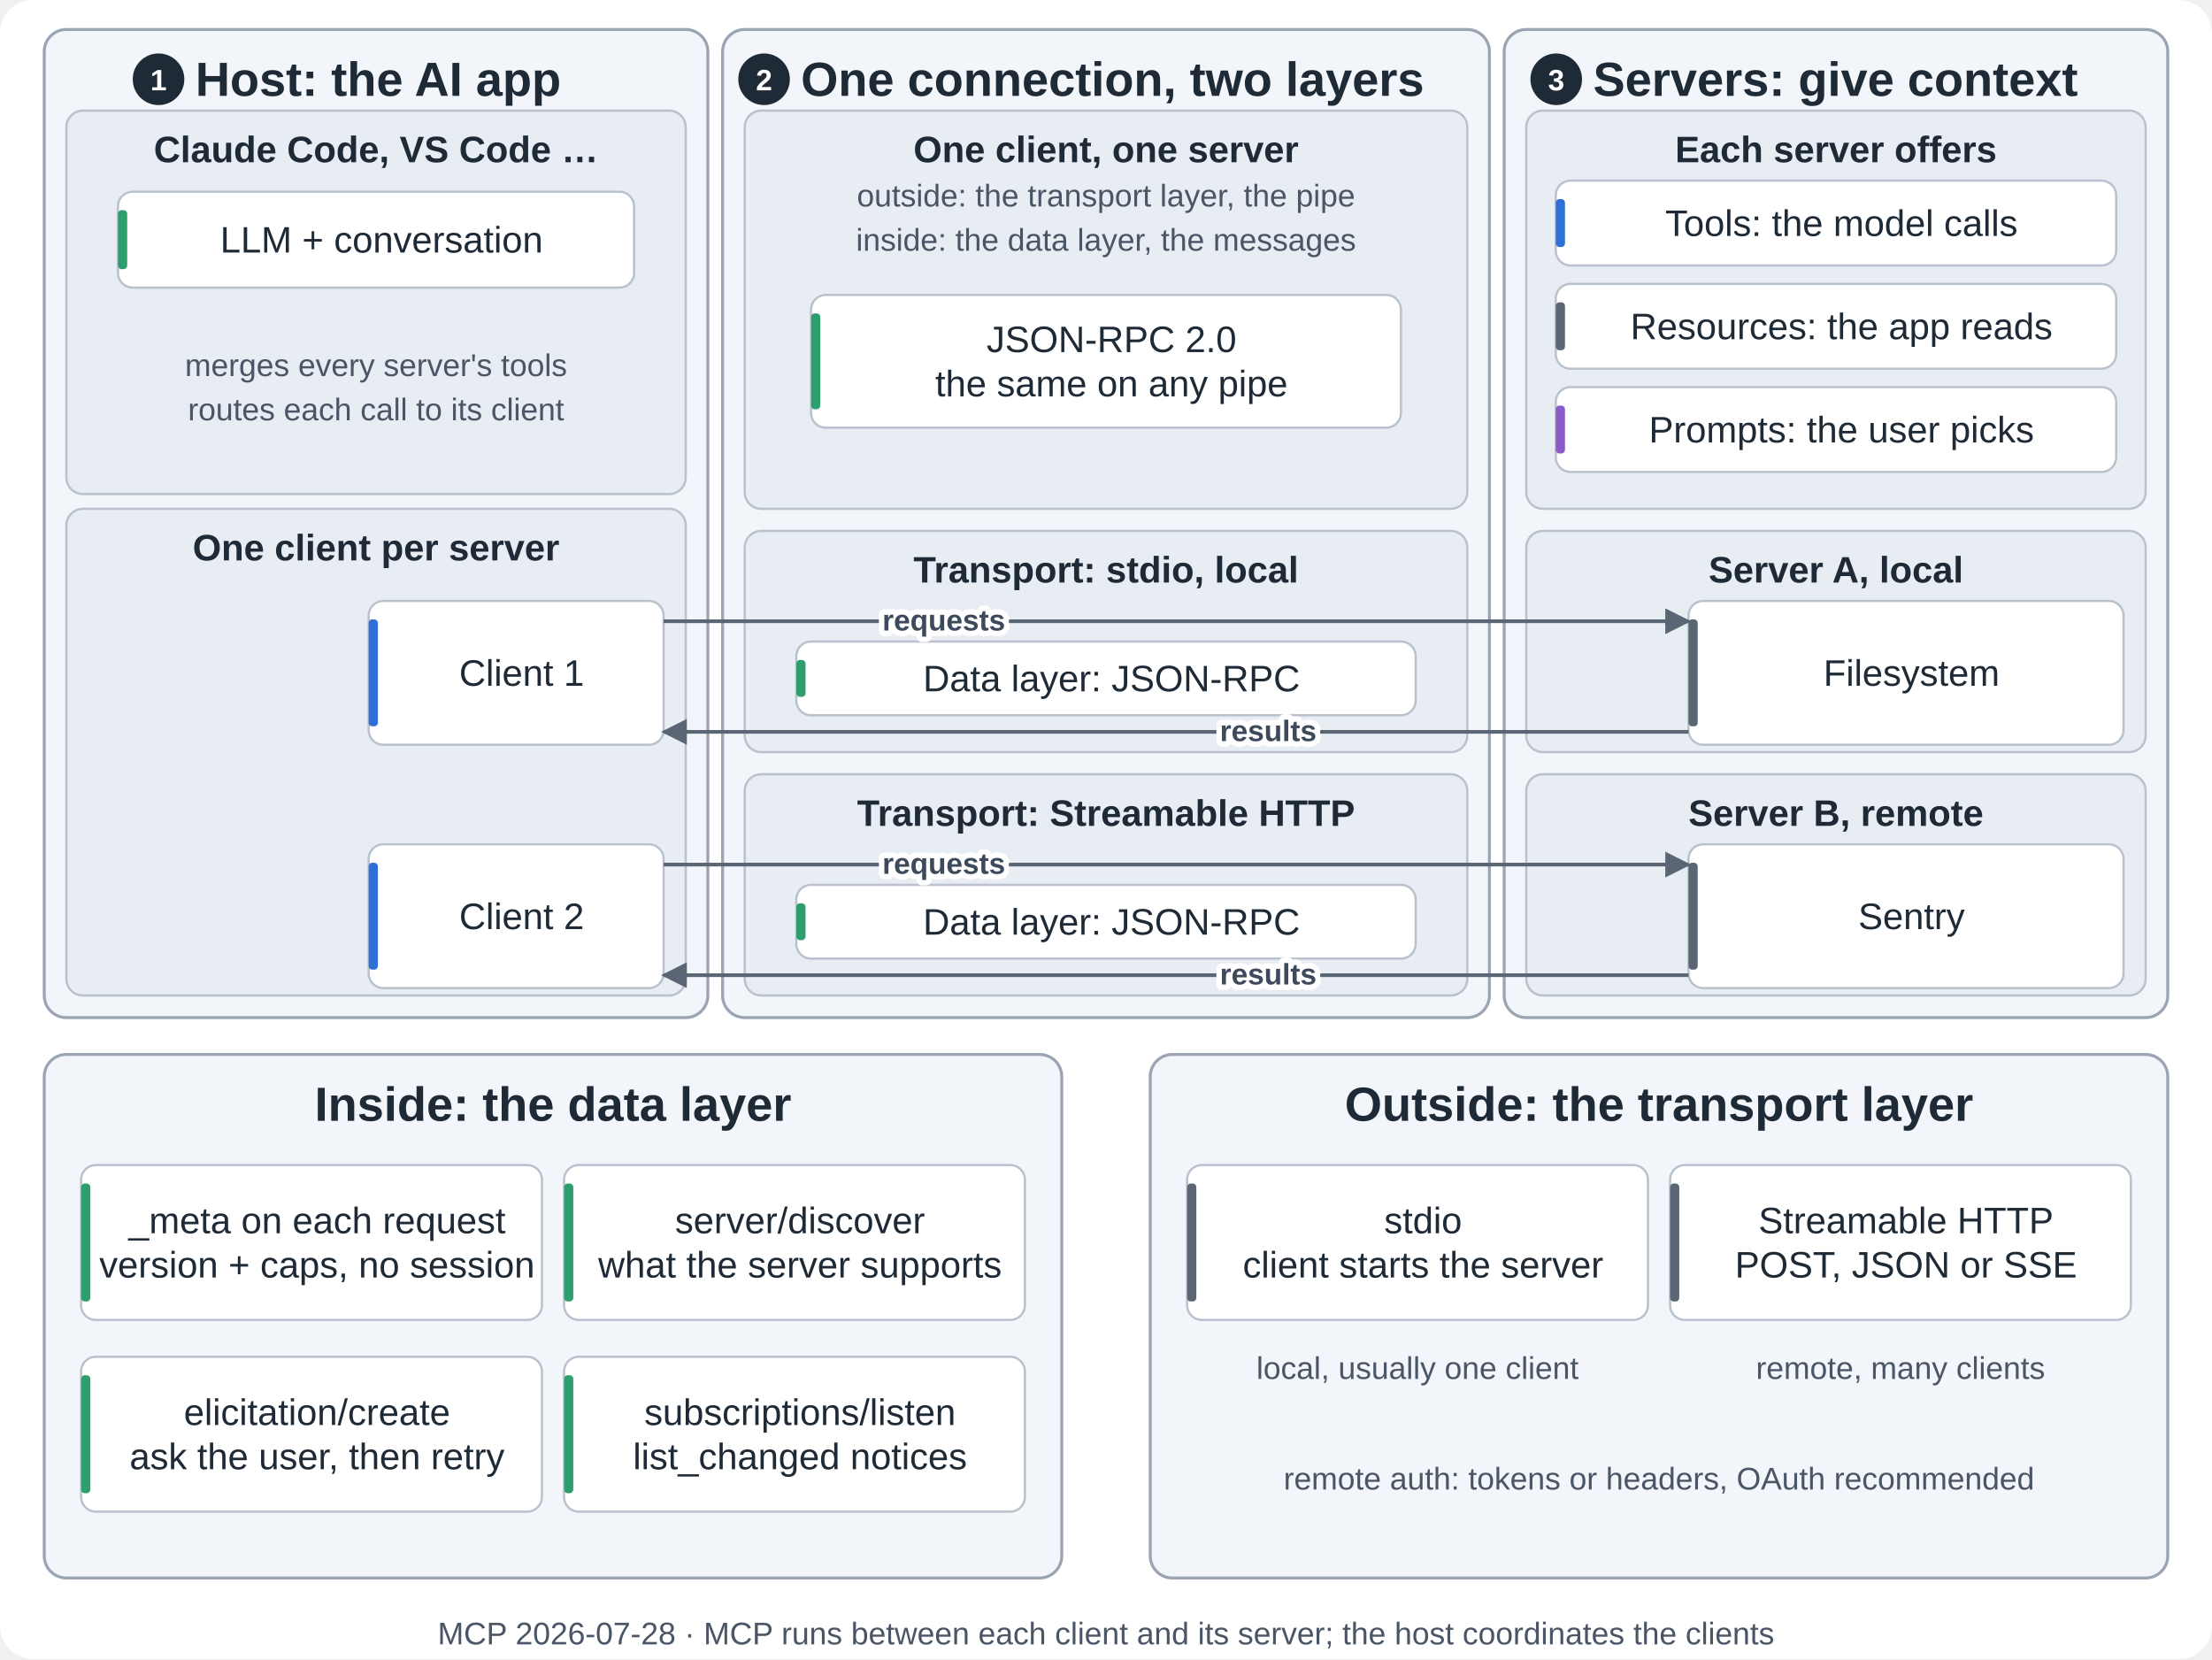
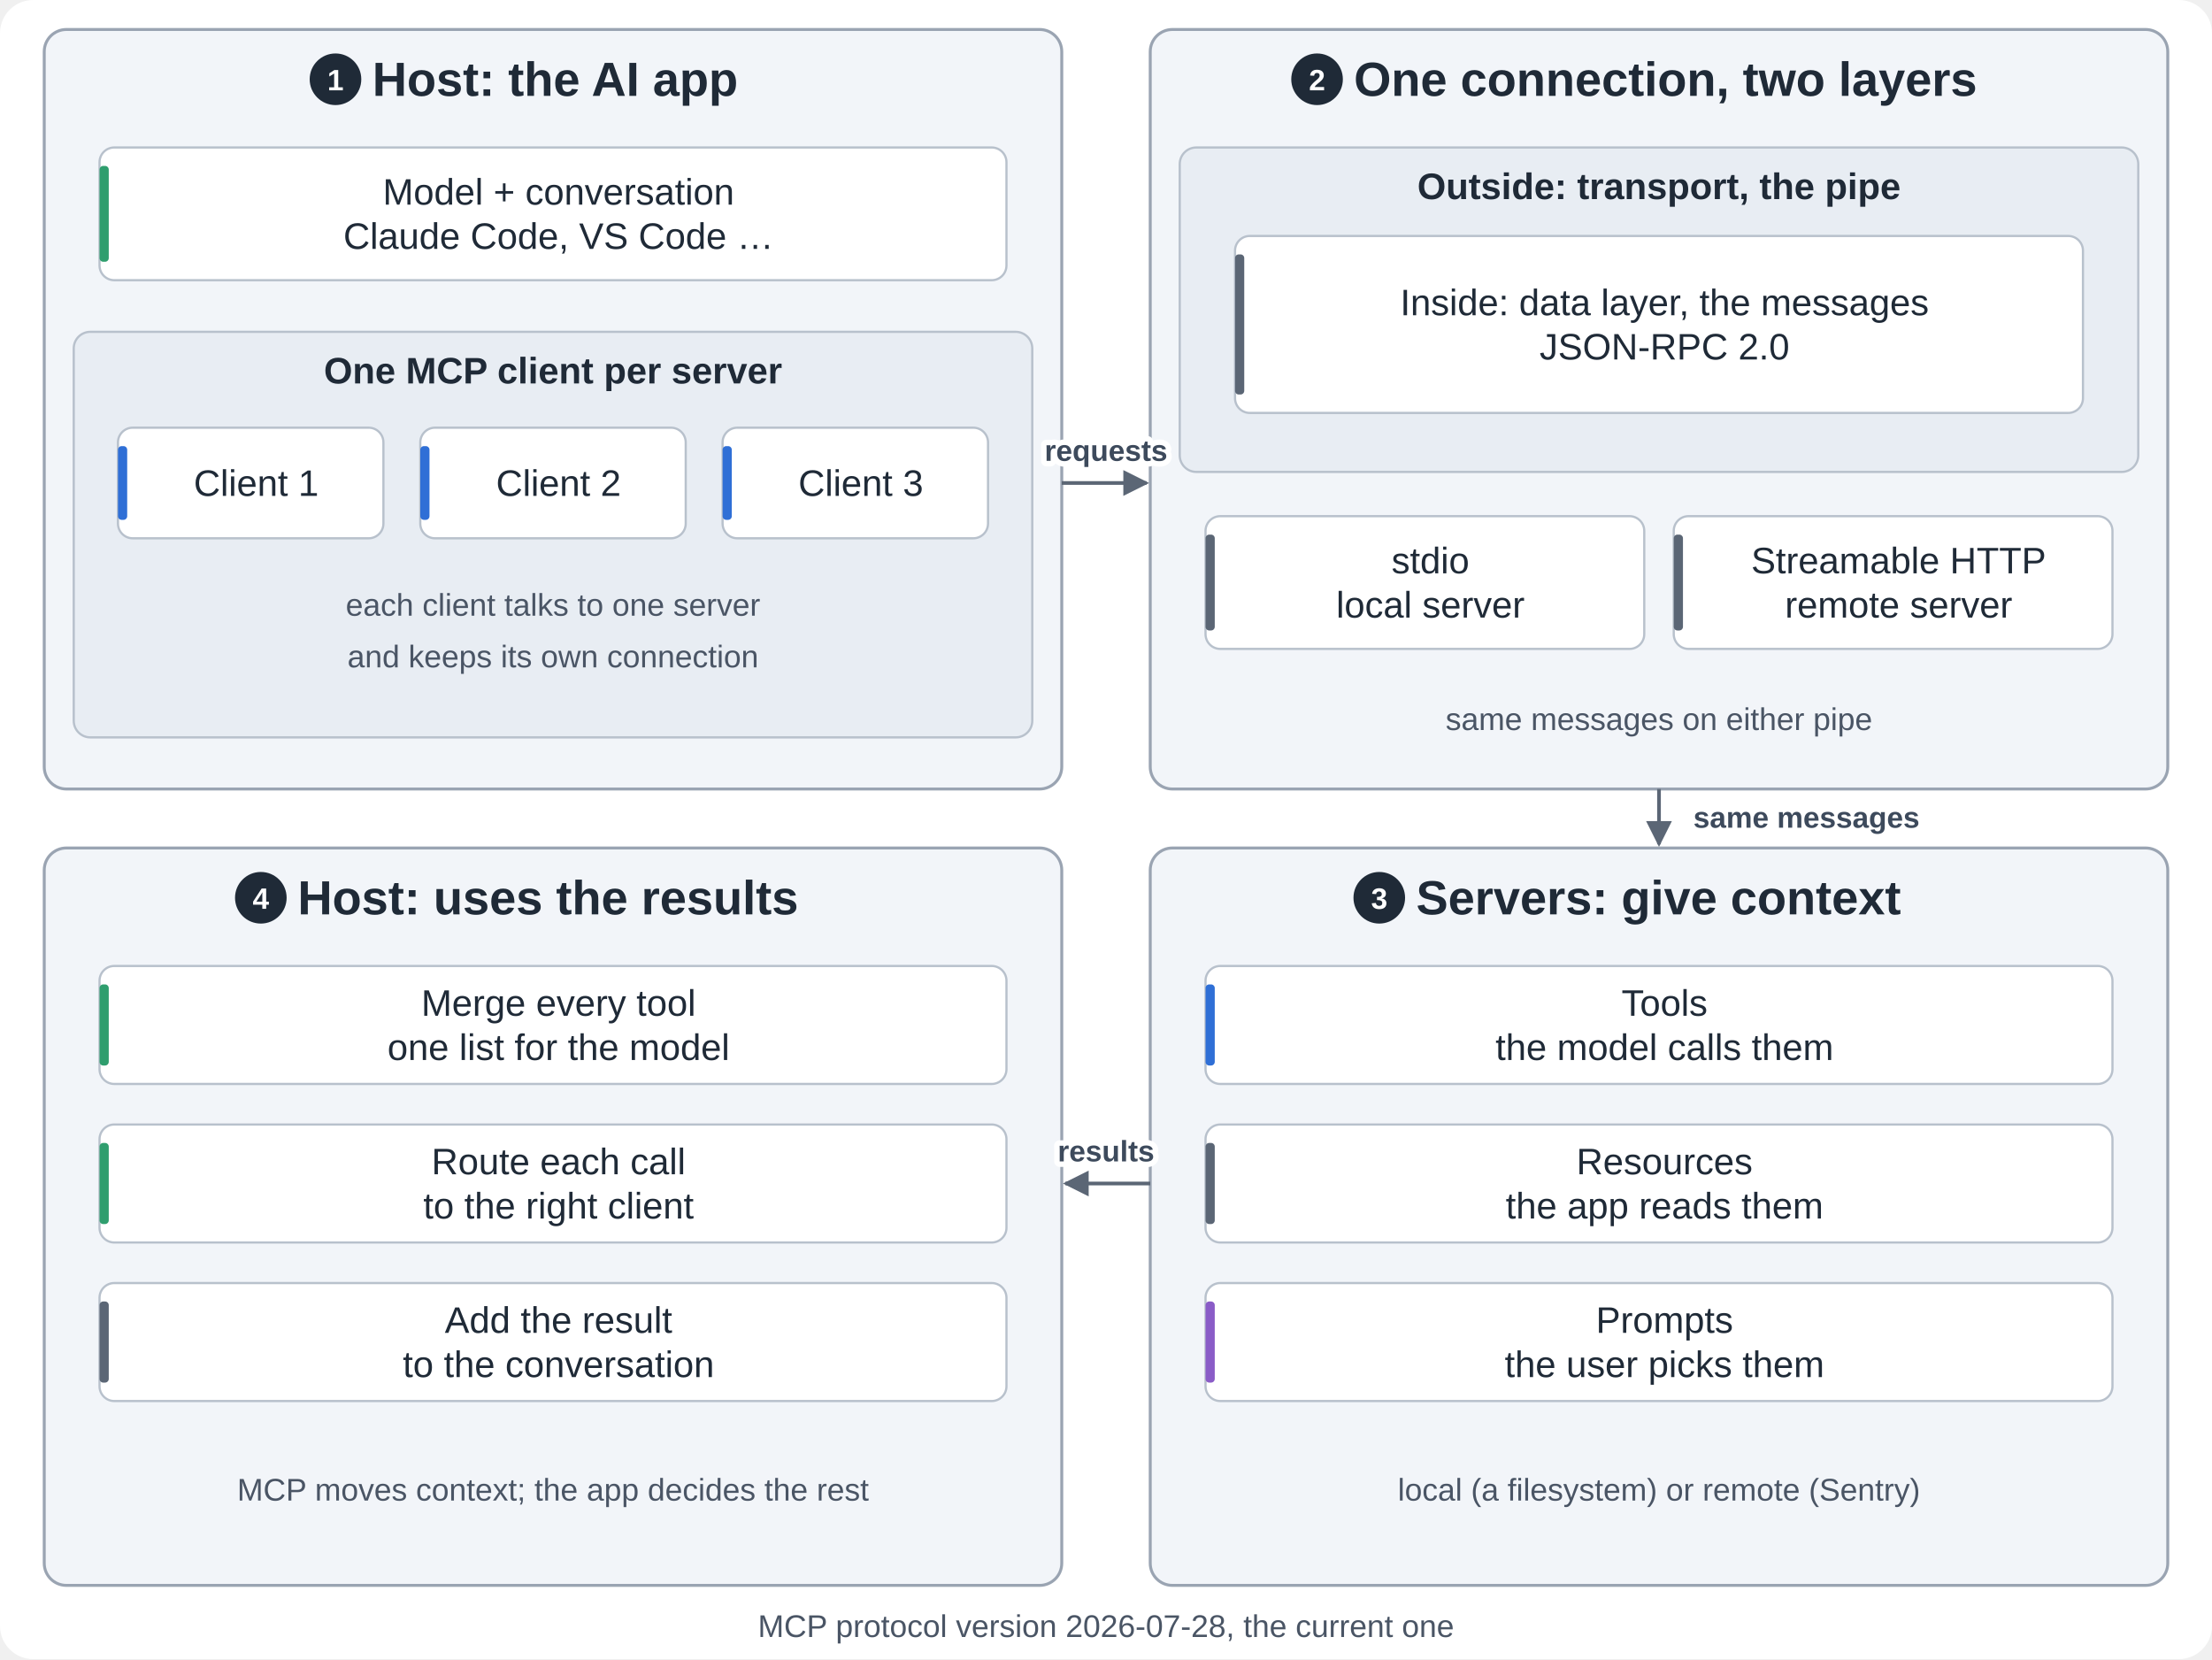
<svg xmlns="http://www.w3.org/2000/svg" viewBox="0 0 1200 900" width="1200" height="900" role="img" aria-labelledby="t d">
  <defs>
    <marker id="arr" viewBox="0 0 10 10" refX="9" refY="5" markerWidth="7" markerHeight="7" orient="auto">
      <path d="M0 0L10 5L0 10z" fill="#5b6675" />
    </marker>
    <marker id="ca" viewBox="0 0 10 10" refX="5" refY="5" markerWidth="6" markerHeight="6" orient="auto">
      <path d="M0 0L10 5L0 10z" fill="#5b6675" />
    </marker>
  </defs>
  <style>
text{font-family:-apple-system,"Helvetica Neue",Arial,"PingFang SC",sans-serif;fill:#1f2a37}
.gt{font-size:26px;font-weight:700}
.st{font-size:20px;font-weight:700}
.ag{font-size:20px}
.q{font-size:18px;fill:#3d4a5c}
.lb{font-size:17px;fill:#4a5565}
.al{font-size:16px;font-weight:600;fill:#3d4a5c;paint-order:stroke;stroke:#ffffff;stroke-width:6px;stroke-linejoin:round}
.grp{fill:#f2f5f9;stroke:#9aa4b2;stroke-width:1.6}
.sub{fill:#e8edf3;stroke:#b8c1cc;stroke-width:1.2}
.agent{fill:#ffffff;stroke:#b8c1cc;stroke-width:1.2}
.human{fill:#d6e6fb;stroke:#9cbbe6;stroke-width:1.2}
.front{fill:#dcf0e0;stroke:#9ccfa8;stroke-width:1.2}
.flow{stroke:#5b6675;stroke-width:2;fill:none;marker-end:url(#arr)}
.back{stroke-dasharray:7 5}
.cyc{stroke:#5b6675;stroke-width:2;fill:none;marker-end:url(#ca)}
.num{fill:#1f2a37}
.numt{font-size:16px;font-weight:700;fill:#ffffff}
</style>
  <rect width="1200" height="900" rx="18" fill="#ffffff" />
-   <rect x="24" y="16" width="360" height="536" rx="12" class="grp" />
-   <circle cx="86.0" cy="43" r="14" class="num" />
-   <text x="86.0" y="49" class="numt" text-anchor="middle">1</text>
-   <text x="106.0" y="52" class="gt" text-anchor="start">Host: the AI app</text>
-   <rect x="36" y="60" width="336" height="208" rx="9" class="sub" />
-   <text x="204.0" y="88" class="st" text-anchor="middle">Claude Code, VS Code …</text>
-   <rect x="64" y="104" width="280" height="52" rx="8" class="agent" />
-   <rect x="64" y="114" width="5" height="32" rx="2" fill="#2f9e6e" />
-   <text x="207.0" y="137.0" class="ag" text-anchor="middle">LLM + conversation</text>
-   <text x="204.0" y="204" class="lb" text-anchor="middle">merges every server's tools</text>
-   <text x="204.0" y="228" class="lb" text-anchor="middle">routes each call to its client</text>
-   <rect x="36" y="276" width="336" height="264" rx="9" class="sub" />
-   <text x="204.0" y="304" class="st" text-anchor="middle">One client per server</text>
-   <rect x="200" y="326" width="160" height="78" rx="8" class="agent" />
-   <rect x="200" y="336" width="5" height="58" rx="2" fill="#2f6fd6" />
-   <text x="283.0" y="372.0" class="ag" text-anchor="middle">Client 1</text>
-   <rect x="200" y="458" width="160" height="78" rx="8" class="agent" />
-   <rect x="200" y="468" width="5" height="58" rx="2" fill="#2f6fd6" />
-   <text x="283.0" y="504.0" class="ag" text-anchor="middle">Client 2</text>
-   <rect x="392" y="16" width="416" height="536" rx="12" class="grp" />
-   <circle cx="414.5" cy="43" r="14" class="num" />
-   <text x="414.5" y="49" class="numt" text-anchor="middle">2</text>
-   <text x="434.5" y="52" class="gt" text-anchor="start">One connection, two layers</text>
-   <rect x="404" y="60" width="392" height="216" rx="9" class="sub" />
-   <text x="600.0" y="88" class="st" text-anchor="middle">One client, one server</text>
-   <text x="600.0" y="112" class="lb" text-anchor="middle">outside: the transport layer, the pipe</text>
-   <text x="600.0" y="136" class="lb" text-anchor="middle">inside: the data layer, the messages</text>
-   <rect x="440" y="160" width="320" height="72" rx="8" class="agent" />
-   <rect x="440" y="170" width="5" height="52" rx="2" fill="#2f9e6e" />
-   <text x="603.0" y="191.0" class="ag" text-anchor="middle">JSON-RPC 2.0</text>
-   <text x="603.0" y="215.0" class="ag" text-anchor="middle">the same on any pipe</text>
-   <rect x="404" y="288" width="392" height="120" rx="9" class="sub" />
-   <text x="600.0" y="316" class="st" text-anchor="middle">Transport: stdio, local</text>
-   <rect x="432" y="348" width="336" height="40" rx="8" class="agent" />
-   <rect x="432" y="358" width="5" height="20" rx="2" fill="#2f9e6e" />
-   <text x="603.0" y="375.0" class="ag" text-anchor="middle">Data layer: JSON-RPC</text>
-   <rect x="404" y="420" width="392" height="120" rx="9" class="sub" />
-   <text x="600.0" y="448" class="st" text-anchor="middle">Transport: Streamable HTTP</text>
-   <rect x="432" y="480" width="336" height="40" rx="8" class="agent" />
-   <rect x="432" y="490" width="5" height="20" rx="2" fill="#2f9e6e" />
-   <text x="603.0" y="507.0" class="ag" text-anchor="middle">Data layer: JSON-RPC</text>
-   <rect x="816" y="16" width="360" height="536" rx="12" class="grp" />
-   <circle cx="844.25" cy="43" r="14" class="num" />
-   <text x="844.25" y="49" class="numt" text-anchor="middle">3</text>
-   <text x="864.25" y="52" class="gt" text-anchor="start">Servers: give context</text>
-   <rect x="828" y="60" width="336" height="216" rx="9" class="sub" />
-   <text x="996.0" y="88" class="st" text-anchor="middle">Each server offers</text>
-   <rect x="844" y="98" width="304" height="46" rx="8" class="agent" />
-   <rect x="844" y="108" width="5" height="26" rx="2" fill="#2f6fd6" />
-   <text x="999.0" y="128.0" class="ag" text-anchor="middle">Tools: the model calls</text>
-   <rect x="844" y="154" width="304" height="46" rx="8" class="agent" />
-   <rect x="844" y="164" width="5" height="26" rx="2" fill="#5b6675" />
-   <text x="999.0" y="184.0" class="ag" text-anchor="middle">Resources: the app reads</text>
-   <rect x="844" y="210" width="304" height="46" rx="8" class="agent" />
-   <rect x="844" y="220" width="5" height="26" rx="2" fill="#8a5cc7" />
-   <text x="999.0" y="240.0" class="ag" text-anchor="middle">Prompts: the user picks</text>
-   <rect x="828" y="288" width="336" height="120" rx="9" class="sub" />
-   <text x="996.0" y="316" class="st" text-anchor="middle">Server A, local</text>
-   <rect x="916" y="326" width="236" height="78" rx="8" class="agent" />
-   <rect x="916" y="336" width="5" height="58" rx="2" fill="#5b6675" />
-   <text x="1037.0" y="372.0" class="ag" text-anchor="middle">Filesystem</text>
-   <rect x="828" y="420" width="336" height="120" rx="9" class="sub" />
-   <text x="996.0" y="448" class="st" text-anchor="middle">Server B, remote</text>
-   <rect x="916" y="458" width="236" height="78" rx="8" class="agent" />
-   <rect x="916" y="468" width="5" height="58" rx="2" fill="#5b6675" />
-   <text x="1037.0" y="504.0" class="ag" text-anchor="middle">Sentry</text>
-   <rect x="24" y="572" width="552" height="284" rx="12" class="grp" />
-   <text x="300.0" y="608" class="gt" text-anchor="middle">Inside: the data layer</text>
-   <rect x="44" y="632" width="250" height="84" rx="8" class="agent" />
-   <rect x="44" y="642" width="5" height="64" rx="2" fill="#2f9e6e" />
-   <text x="172.0" y="669.0" class="ag" text-anchor="middle">_meta on each request</text>
-   <text x="172.0" y="693.0" class="ag" text-anchor="middle">version + caps, no session</text>
-   <rect x="306" y="632" width="250" height="84" rx="8" class="agent" />
-   <rect x="306" y="642" width="5" height="64" rx="2" fill="#2f9e6e" />
-   <text x="434.0" y="669.0" class="ag" text-anchor="middle">server/discover</text>
-   <text x="434.0" y="693.0" class="ag" text-anchor="middle">what the server supports</text>
-   <rect x="44" y="736" width="250" height="84" rx="8" class="agent" />
-   <rect x="44" y="746" width="5" height="64" rx="2" fill="#2f9e6e" />
-   <text x="172.0" y="773.0" class="ag" text-anchor="middle">elicitation/create</text>
-   <text x="172.0" y="797.0" class="ag" text-anchor="middle">ask the user, then retry</text>
-   <rect x="306" y="736" width="250" height="84" rx="8" class="agent" />
-   <rect x="306" y="746" width="5" height="64" rx="2" fill="#2f9e6e" />
-   <text x="434.0" y="773.0" class="ag" text-anchor="middle">subscriptions/listen</text>
-   <text x="434.0" y="797.0" class="ag" text-anchor="middle">list_changed notices</text>
-   <rect x="624" y="572" width="552" height="284" rx="12" class="grp" />
-   <text x="900.0" y="608" class="gt" text-anchor="middle">Outside: the transport layer</text>
-   <rect x="644" y="632" width="250" height="84" rx="8" class="agent" />
-   <rect x="644" y="642" width="5" height="64" rx="2" fill="#5b6675" />
-   <text x="772.0" y="669.0" class="ag" text-anchor="middle">stdio</text>
-   <text x="772.0" y="693.0" class="ag" text-anchor="middle">client starts the server</text>
-   <rect x="906" y="632" width="250" height="84" rx="8" class="agent" />
-   <rect x="906" y="642" width="5" height="64" rx="2" fill="#5b6675" />
-   <text x="1034.0" y="669.0" class="ag" text-anchor="middle">Streamable HTTP</text>
-   <text x="1034.0" y="693.0" class="ag" text-anchor="middle">POST, JSON or SSE</text>
-   <text x="769" y="748" class="lb" text-anchor="middle">local, usually one client</text>
-   <text x="1031" y="748" class="lb" text-anchor="middle">remote, many clients</text>
-   <text x="900" y="808" class="lb" text-anchor="middle">remote auth: tokens or headers, OAuth recommended</text>
-   <path d="M360 337H916" class="flow" />
-   <text x="512" y="342" class="al" text-anchor="middle">requests</text>
-   <path d="M916 397H360" class="flow" />
-   <text x="688" y="402" class="al" text-anchor="middle">results</text>
-   <path d="M360 469H916" class="flow" />
-   <text x="512" y="474" class="al" text-anchor="middle">requests</text>
-   <path d="M916 529H360" class="flow" />
-   <text x="688" y="534" class="al" text-anchor="middle">results</text>
-   <text x="600" y="892" class="lb" text-anchor="middle">MCP 2026-07-28 · MCP runs between each client and its server; the host coordinates the clients</text>
+   <rect x="24" y="16" width="552" height="412" rx="12" class="grp" />
+   <circle cx="182.0" cy="43" r="14" class="num" />
+   <text x="182.0" y="49" class="numt" text-anchor="middle">1</text>
+   <text x="202.0" y="52" class="gt" text-anchor="start">Host: the AI app</text>
+   <rect x="54" y="80" width="492" height="72" rx="8" class="agent" />
+   <rect x="54" y="90" width="5" height="52" rx="2" fill="#2f9e6e" />
+   <text x="303.0" y="111.0" class="ag" text-anchor="middle">Model + conversation</text>
+   <text x="303.0" y="135.0" class="ag" text-anchor="middle">Claude Code, VS Code …</text>
+   <rect x="40" y="180" width="520" height="220" rx="9" class="sub" />
+   <text x="300.0" y="208" class="st" text-anchor="middle">One MCP client per server</text>
+   <rect x="64" y="232" width="144" height="60" rx="8" class="agent" />
+   <rect x="64" y="242" width="5" height="40" rx="2" fill="#2f6fd6" />
+   <text x="139.0" y="269.0" class="ag" text-anchor="middle">Client 1</text>
+   <rect x="228" y="232" width="144" height="60" rx="8" class="agent" />
+   <rect x="228" y="242" width="5" height="40" rx="2" fill="#2f6fd6" />
+   <text x="303.0" y="269.0" class="ag" text-anchor="middle">Client 2</text>
+   <rect x="392" y="232" width="144" height="60" rx="8" class="agent" />
+   <rect x="392" y="242" width="5" height="40" rx="2" fill="#2f6fd6" />
+   <text x="467.0" y="269.0" class="ag" text-anchor="middle">Client 3</text>
+   <text x="300.0" y="334" class="lb" text-anchor="middle">each client talks to one server</text>
+   <text x="300.0" y="362" class="lb" text-anchor="middle">and keeps its own connection</text>
+   <rect x="624" y="16" width="552" height="412" rx="12" class="grp" />
+   <circle cx="714.5" cy="43" r="14" class="num" />
+   <text x="714.5" y="49" class="numt" text-anchor="middle">2</text>
+   <text x="734.5" y="52" class="gt" text-anchor="start">One connection, two layers</text>
+   <rect x="640" y="80" width="520" height="176" rx="9" class="sub" />
+   <text x="900.0" y="108" class="st" text-anchor="middle">Outside: transport, the pipe</text>
+   <rect x="670" y="128" width="460" height="96" rx="8" class="agent" />
+   <rect x="670" y="138" width="5" height="76" rx="2" fill="#5b6675" />
+   <text x="903.0" y="171.0" class="ag" text-anchor="middle">Inside: data layer, the messages</text>
+   <text x="903.0" y="195.0" class="ag" text-anchor="middle">JSON-RPC 2.0</text>
+   <rect x="654" y="280" width="238" height="72" rx="8" class="agent" />
+   <rect x="654" y="290" width="5" height="52" rx="2" fill="#5b6675" />
+   <text x="776.0" y="311.0" class="ag" text-anchor="middle">stdio</text>
+   <text x="776.0" y="335.0" class="ag" text-anchor="middle">local server</text>
+   <rect x="908" y="280" width="238" height="72" rx="8" class="agent" />
+   <rect x="908" y="290" width="5" height="52" rx="2" fill="#5b6675" />
+   <text x="1030.0" y="311.0" class="ag" text-anchor="middle">Streamable HTTP</text>
+   <text x="1030.0" y="335.0" class="ag" text-anchor="middle">remote server</text>
+   <text x="900.0" y="396" class="lb" text-anchor="middle">same messages on either pipe</text>
+   <rect x="624" y="460" width="552" height="400" rx="12" class="grp" />
+   <circle cx="748.25" cy="487" r="14" class="num" />
+   <text x="748.25" y="493" class="numt" text-anchor="middle">3</text>
+   <text x="768.25" y="496" class="gt" text-anchor="start">Servers: give context</text>
+   <rect x="654" y="524" width="492" height="64" rx="8" class="agent" />
+   <rect x="654" y="534" width="5" height="44" rx="2" fill="#2f6fd6" />
+   <text x="903.0" y="551.0" class="ag" text-anchor="middle">Tools</text>
+   <text x="903.0" y="575.0" class="ag" text-anchor="middle">the model calls them</text>
+   <rect x="654" y="610" width="492" height="64" rx="8" class="agent" />
+   <rect x="654" y="620" width="5" height="44" rx="2" fill="#5b6675" />
+   <text x="903.0" y="637.0" class="ag" text-anchor="middle">Resources</text>
+   <text x="903.0" y="661.0" class="ag" text-anchor="middle">the app reads them</text>
+   <rect x="654" y="696" width="492" height="64" rx="8" class="agent" />
+   <rect x="654" y="706" width="5" height="44" rx="2" fill="#8a5cc7" />
+   <text x="903.0" y="723.0" class="ag" text-anchor="middle">Prompts</text>
+   <text x="903.0" y="747.0" class="ag" text-anchor="middle">the user picks them</text>
+   <text x="900.0" y="814" class="lb" text-anchor="middle">local (a filesystem) or remote (Sentry)</text>
+   <rect x="24" y="460" width="552" height="400" rx="12" class="grp" />
+   <circle cx="141.5" cy="487" r="14" class="num" />
+   <text x="141.5" y="493" class="numt" text-anchor="middle">4</text>
+   <text x="161.5" y="496" class="gt" text-anchor="start">Host: uses the results</text>
+   <rect x="54" y="524" width="492" height="64" rx="8" class="agent" />
+   <rect x="54" y="534" width="5" height="44" rx="2" fill="#2f9e6e" />
+   <text x="303.0" y="551.0" class="ag" text-anchor="middle">Merge every tool</text>
+   <text x="303.0" y="575.0" class="ag" text-anchor="middle">one list for the model</text>
+   <rect x="54" y="610" width="492" height="64" rx="8" class="agent" />
+   <rect x="54" y="620" width="5" height="44" rx="2" fill="#2f9e6e" />
+   <text x="303.0" y="637.0" class="ag" text-anchor="middle">Route each call</text>
+   <text x="303.0" y="661.0" class="ag" text-anchor="middle">to the right client</text>
+   <rect x="54" y="696" width="492" height="64" rx="8" class="agent" />
+   <rect x="54" y="706" width="5" height="44" rx="2" fill="#5b6675" />
+   <text x="303.0" y="723.0" class="ag" text-anchor="middle">Add the result</text>
+   <text x="303.0" y="747.0" class="ag" text-anchor="middle">to the conversation</text>
+   <text x="300.0" y="814" class="lb" text-anchor="middle">MCP moves context; the app decides the rest</text>
+   <path d="M576 262H622" class="flow" />
+   <text x="600" y="250" class="al" text-anchor="middle">requests</text>
+   <path d="M900.0 428V458" class="flow" />
+   <text x="980.0" y="449" class="al" text-anchor="middle">same messages</text>
+   <path d="M624 642H578" class="flow" />
+   <text x="600" y="630" class="al" text-anchor="middle">results</text>
+   <text x="600" y="888" class="lb" text-anchor="middle">MCP protocol version 2026-07-28, the current one</text>
</svg>
